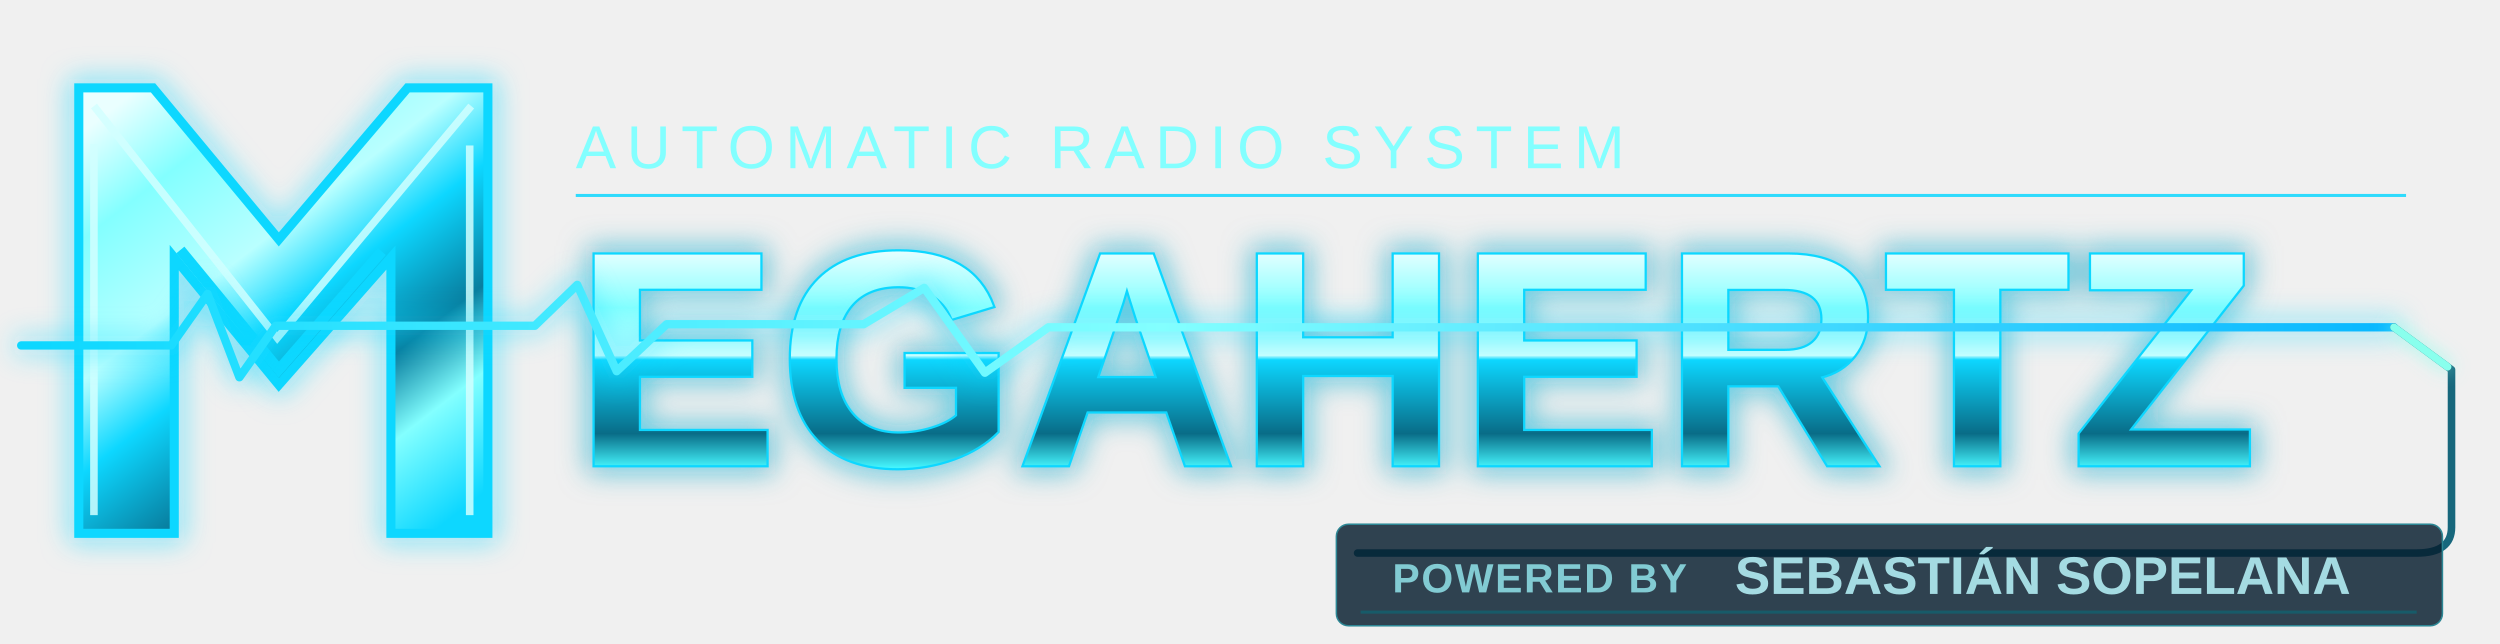
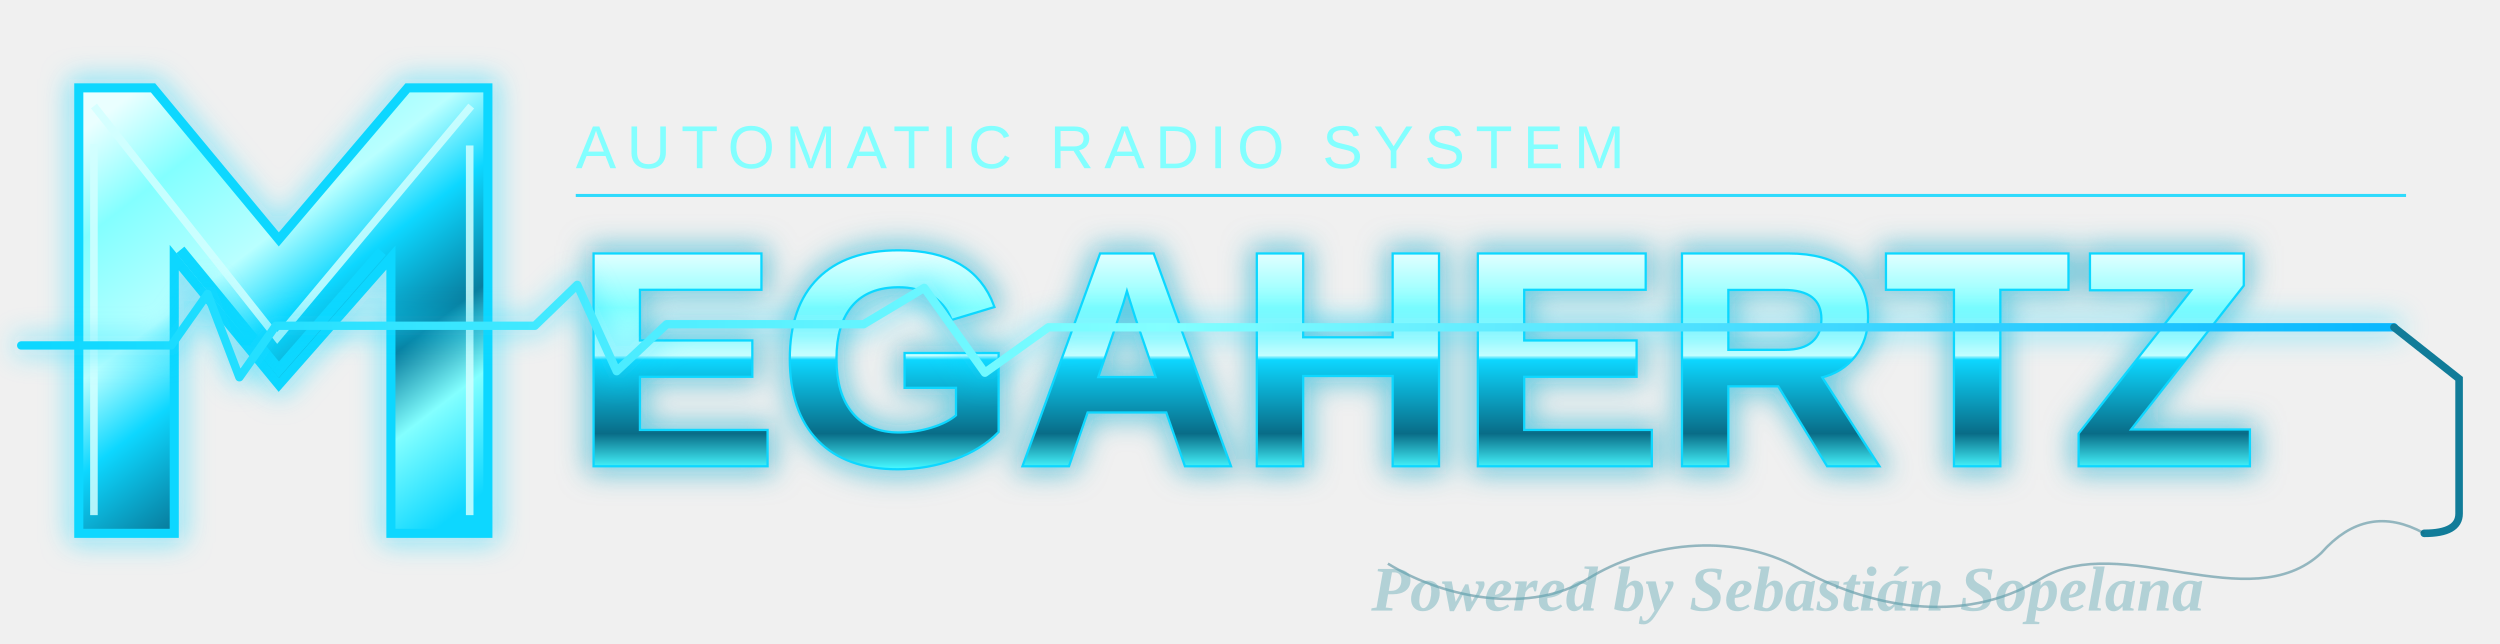
<svg xmlns="http://www.w3.org/2000/svg" viewBox="0 0 1650 425" aria-label="MEGAHERTZ AUTOMATIC RADIO SYSTEM" role="img">
  <defs>
    <linearGradient id="chrome" x1=".15" y1="0" x2=".86" y2="1">
      <stop stop-color="#eaffff" />
      <stop offset=".16" stop-color="#83ffff" />
      <stop offset=".37" stop-color="#b9ffff" />
      <stop offset=".51" stop-color="#0dd7ff" />
      <stop offset=".69" stop-color="#087e9f" />
      <stop offset=".82" stop-color="#83ffff" />
      <stop offset="1" stop-color="#0dd7ff" />
    </linearGradient>
    <linearGradient id="metal" x1="0" y1="0" x2="0" y2="1">
      <stop stop-color="#e5ffff" />
      <stop offset=".26" stop-color="#83ffff" />
      <stop offset=".48" stop-color="#caffff" />
      <stop offset=".5" stop-color="#0dd7ff" />
      <stop offset=".84" stop-color="#096c87" />
      <stop offset="1" stop-color="#46f7ff" />
    </linearGradient>
    <linearGradient id="bolt" x1="0" y1="0" x2="1" y2="0">
      <stop stop-color="#0dd7ff" />
      <stop offset=".48" stop-color="#83ffff" />
      <stop offset="1" stop-color="#09b8ff" />
    </linearGradient>
    <filter id="shadow" x="-25%" y="-40%" width="150%" height="190%">
      <feGaussianBlur stdDeviation="9" />
    </filter>
    <filter id="bright" x="-70%" y="-90%" width="240%" height="280%">
      <feGaussianBlur stdDeviation="6" result="blur" />
      <feMerge>
        <feMergeNode in="blur" />
        <feMergeNode in="SourceGraphic" />
      </feMerge>
    </filter>
    <clipPath id="mClip">
      <path d="M52 352V58H101L184 158L269 58H322V352H258V170L184 254L115 170V352Z" />
    </clipPath>
  </defs>
  <g transform="translate(0 0)">
    <path d="M52 352V58H101L184 158L269 58H322V352H258V170L184 254L115 170V352Z" stroke="#0dd7ff" stroke-width="11" fill="none" opacity=".58" filter="url(#shadow)" />
    <path d="M52 352V58H101L184 158L269 58H322V352H258V170L184 254L115 170V352Z" fill="url(#chrome)" stroke="#0dd7ff" stroke-width="6" stroke-linejoin="miter" />
    <path d="M62 70L183 223L311 70 M62 340V95 M310 96V340" stroke="#d2ffff" stroke-width="5" fill="none" opacity=".84" />
    <path d="M119 165L184 244L252 166" stroke="#0dd7ff" stroke-width="7" fill="none" />
  </g>
  <text x="380" y="111" fill="#83ffff" font-family="Arial,Helvetica,sans-serif" font-size="40" font-weight="500" letter-spacing="7" textLength="1188" lengthAdjust="spacingAndGlyphs">AUTOMATIC RADIO SYSTEM</text>
  <path d="M380 129H1588" stroke="#0dd7ff" stroke-width="2" opacity=".85" />
  <text x="379" y="307" textLength="1201" lengthAdjust="spacingAndGlyphs" font-family="Arial Black,Arial,Helvetica,sans-serif" font-size="202" font-weight="900" fill="#0dd7ff" stroke="#079cbd" stroke-width="10" opacity=".6" filter="url(#shadow)">EGAHERTZ</text>
  <text x="379" y="307" textLength="1201" lengthAdjust="spacingAndGlyphs" font-family="Arial Black,Arial,Helvetica,sans-serif" font-size="202" font-weight="900" fill="url(#metal)" stroke="#0dd7ff" stroke-width="3" paint-order="stroke fill">EGAHERTZ</text>
  <path id="ray" d="M14 228H113L137 194L158 249L182 215H353L381 188L407 245L440 214H570L610 190L650 246L692 216H1580" stroke="#0dd7ff" stroke-width="11" stroke-linejoin="round" stroke-linecap="round" fill="none" opacity=".46" filter="url(#shadow)" />
  <path d="M14 228H113L137 194L158 249L182 215H353L381 188L407 245L440 214H570L610 190L650 246L692 216H1580" stroke="url(#bolt)" stroke-width="5.5" stroke-linejoin="round" stroke-linecap="round" fill="none" />
  <path d="M14 228H113L137 194L158 249L182 215H353L381 188L407 245L440 214H570L610 190L650 246L692 216H1580" stroke="#e1ffff" stroke-width="10" stroke-linejoin="round" stroke-linecap="round" fill="none" stroke-dasharray="46 870" opacity="0" filter="url(#bright)">
    <animate attributeName="stroke-dashoffset" values="155;-810;-810" keyTimes="0;.62;1" dur="2.9s" repeatCount="indefinite" />
    <animate attributeName="opacity" values="0;1;1;0;0" keyTimes="0;.08;.5;.67;1" dur="2.9s" repeatCount="indefinite" />
  </path>
  <path d="M14 228H113L137 194L158 249L182 215H353L381 188L407 245L440 214H570L610 190L650 246L692 216H1580" stroke="#86efff" stroke-width="3.3" stroke-linecap="round" stroke-linejoin="round" fill="none" stroke-dasharray="56 870" opacity="0">
    <animate attributeName="stroke-dashoffset" values="155;-810;-810" keyTimes="0;.62;1" dur="2.9s" begin=".22s" repeatCount="indefinite" />
    <animate attributeName="opacity" values="0;1;1;0;0" keyTimes="0;.08;.5;.67;1" dur="2.9s" begin=".22s" repeatCount="indefinite" />
  </path>
  <defs>
-     <linearGradient id="signatureEnergy" x1="1" y1="0" x2="0" y2="0">
-       <stop offset="0" stop-color="#ffffff" />
-       <stop offset=".35" stop-color="#a8fff3" />
-       <stop offset="1" stop-color="#45cbd7" />
+     <linearGradient id="inkLight" x1="0" y1="0" x2="0" y2="1">
+       <stop stop-color="#f3ffff" />
+       <stop offset=".55" stop-color="#83fff6" />
+       <stop offset="1" stop-color="#16aacb" />
    </linearGradient>
-     <clipPath id="signatureCharge">
-       <rect x="1594" y="346" width="0" height="69">
-         <animate attributeName="x" values="1594;1594;888;888;1594" keyTimes="0;.25;.7;.98;1" dur="7s" repeatCount="indefinite" />
-         <animate attributeName="width" values="0;0;706;706;0" keyTimes="0;.25;.7;.98;1" dur="7s" repeatCount="indefinite" />
+   </defs>
+   <path d="M1580 216L1623 250V339Q1623 352 1600 352" fill="none" stroke="#117c99" stroke-width="5" stroke-linecap="round" />
+   <path d="M1580 216L1623 250V339Q1623 352 1600 352" fill="none" stroke="#dfffff" stroke-width="5" stroke-linecap="round" stroke-dasharray="390" stroke-dashoffset="390" filter="url(#bright)">
+     <animate attributeName="stroke-dashoffset" values="390;0;0;390" keyTimes="0;.2;.94;1" dur="8s" repeatCount="indefinite" />
+   </path>
+   <path id="penGuide" d="M1600 352 Q1562 331 1532 365 C1485 409 1400 350 1347 382 S1232 400 1187 375 S1085 359 1048 382 S955 396 916 372" fill="none" stroke="#14677c" stroke-width="1.7" opacity=".42" />
+   <g aria-label="Powered by Sebastián Sopelana">
+     <text x="905" y="403" font-family="Georgia,Times New Roman,serif" font-size="42" font-weight="700" font-style="italic" textLength="686" lengthAdjust="spacingAndGlyphs" fill="#5da7b3" opacity=".42">Powered by Sebastián Sopelana</text>
+     <clipPath id="inkReveal">
+       <rect x="1593" y="357" width="0" height="58">
+         <animate attributeName="x" values="1593;1593;905;905;1593" keyTimes="0;.22;.73;.96;1" dur="8s" repeatCount="indefinite" />
+         <animate attributeName="width" values="0;0;688;688;0" keyTimes="0;.22;.73;.96;1" dur="8s" repeatCount="indefinite" />
      </rect>
    </clipPath>
-   </defs>
-   <path id="signatureWire" d="M1580 216L1618 244V348Q1618 365 1595 365H896" fill="none" stroke="#17677c" stroke-width="5" stroke-linejoin="round" stroke-linecap="round" />
-   <path d="M1580 216L1618 244V348Q1618 365 1595 365H896" fill="none" stroke="#89ffed" stroke-width="5" stroke-linejoin="round" stroke-linecap="round" stroke-dasharray="44 1500" filter="url(#bright)">
-     <animate attributeName="stroke-dashoffset" values="0;-780;-780" keyTimes="0;.25;1" dur="7s" repeatCount="indefinite" />
-     <animate attributeName="opacity" values="0;1;1;.15;0" keyTimes="0;.02;.24;.7;1" dur="7s" repeatCount="indefinite" />
-   </path>
-   <g aria-label="Powered by Sebastián Sopelana">
-     <rect x="882" y="346" width="730" height="67" rx="8" fill="#061c2d" fill-opacity=".82" stroke="#2c8795" stroke-width="1" />
-     <path d="M898 404H1595" fill="none" stroke="#175b69" stroke-width="2" />
-     <text x="919" y="391" fill="#82cbd3" font-family="Arial,Helvetica,sans-serif" font-size="27" font-weight="700" letter-spacing="1.1">POWERED BY</text>
-     <text x="1145" y="392" fill="#a4dbe2" font-family="Arial,Helvetica,sans-serif" font-size="35" font-weight="800" textLength="443" lengthAdjust="spacingAndGlyphs">SEBASTIÁN SOPELANA</text>
-     <g clip-path="url(#signatureCharge)">
-       <path d="M897 405H1594" fill="none" stroke="#79ffed" stroke-width="3" filter="url(#bright)" />
-       <text x="919" y="391" fill="#f2ffff" font-family="Arial,Helvetica,sans-serif" font-size="27" font-weight="800" letter-spacing="1.1">POWERED BY</text>
-       <text x="1145" y="392" fill="#ffffff" font-family="Arial,Helvetica,sans-serif" font-size="35" font-weight="900" textLength="443" lengthAdjust="spacingAndGlyphs">SEBASTIÁN SOPELANA</text>
+     <g clip-path="url(#inkReveal)">
+       <text x="905" y="403" font-family="Georgia,Times New Roman,serif" font-size="42" font-weight="700" font-style="italic" textLength="686" lengthAdjust="spacingAndGlyphs" fill="url(#inkLight)" stroke="#b6ffff" stroke-width=".55" paint-order="stroke">Powered by Sebastián Sopelana</text>
+       <path d="M920 409 Q1230 416 1586 409" fill="none" stroke="#6ffff1" stroke-width="1.6" opacity=".8" />
    </g>
-     <g opacity="0" filter="url(#bright)">
-       <ellipse cx="1594" cy="378" rx="8" ry="24" fill="#aafff1" />
-       <animateTransform attributeName="transform" type="translate" values="0 0;0 0;-706 0;-706 0;0 0" keyTimes="0;.25;.7;.98;1" dur="7s" repeatCount="indefinite" />
-       <animate attributeName="opacity" values="0;0;1;0;0" keyTimes="0;.25;.29;.71;1" dur="7s" repeatCount="indefinite" />
+     <g opacity="0">
+       <circle cx="1592" cy="378" r="7" fill="#ffffff" filter="url(#bright)" />
+       <circle cx="1592" cy="378" r="3.5" fill="#ecffff" />
+       <animateTransform attributeName="transform" type="translate" values="0 0;0 0;-688 0;-688 0;0 0" keyTimes="0;.22;.73;.96;1" dur="8s" repeatCount="indefinite" />
+       <animate attributeName="opacity" values="0;0;1;0;0" keyTimes="0;.22;.26;.74;1" dur="8s" repeatCount="indefinite" />
    </g>
-     <path d="M891 410H1594" stroke="#bafff6" stroke-width="3" opacity="0" filter="url(#bright)">
-       <animate attributeName="opacity" values="0;0;0;.8;.22;0" keyTimes="0;.69;.72;.75;.95;1" dur="7s" repeatCount="indefinite" />
+     <path d="M904 412Q1234 418 1591 412" fill="none" stroke="#d5ffff" stroke-width="2" opacity="0" filter="url(#bright)">
+       <animate attributeName="opacity" values="0;0;0;.85;.16;0" keyTimes="0;.72;.74;.78;.94;1" dur="8s" repeatCount="indefinite" />
    </path>
  </g>
  <style>@media(prefers-reduced-motion:reduce){animate{display:none}}</style>
</svg>
